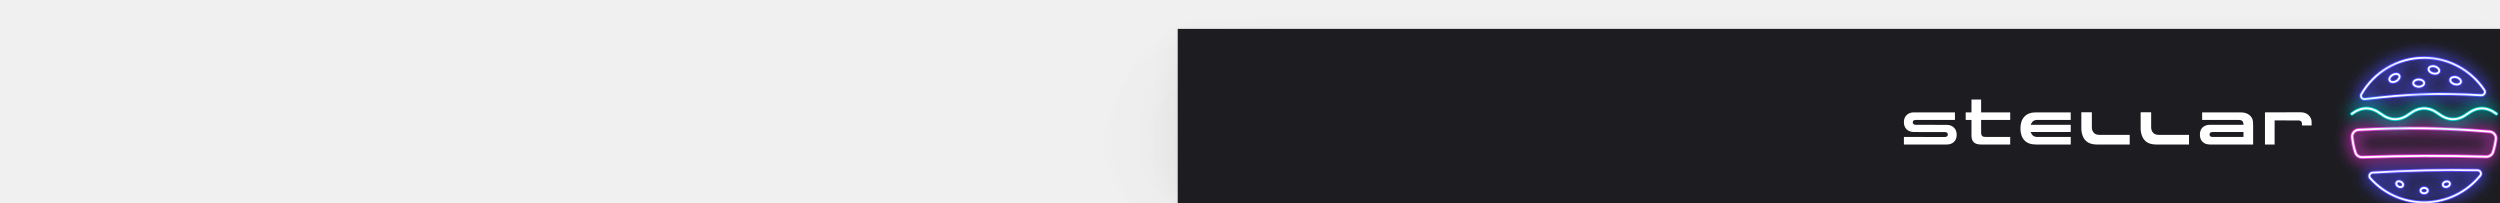
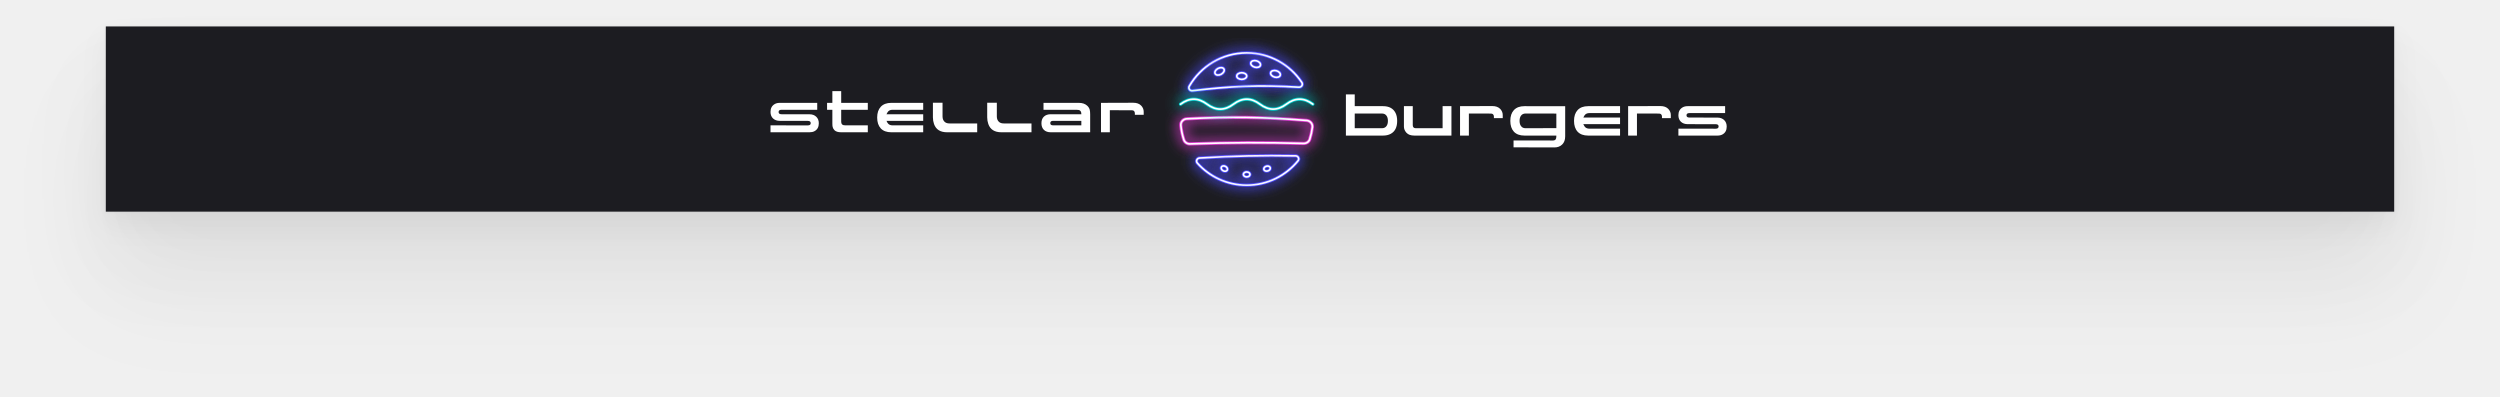
- <svg xmlns="http://www.w3.org/2000/svg" width="692" height="56" viewBox="0 0 692 56" fill="none">
+ <svg xmlns="http://www.w3.org/2000/svg" width="756" height="120" viewBox="0 0 756 120" fill="none">
  <g filter="url(#filter0_dddd_307_99)">
-     <rect width="692" height="56" transform="translate(326 8)" fill="#1C1C21" />
+     <rect width="692" height="56" transform="translate(32 8)" fill="#1C1C21" />
    <g filter="url(#filter1_f_307_99)">
-       <path d="M686.513 48.633C687.013 48.02 686.562 47.14 685.77 47.127C675.664 46.96 667.212 47.147 656.758 47.783C655.967 47.831 655.555 48.731 656.083 49.322C659.746 53.42 665.074 56 671.004 56C677.26 56 682.845 53.129 686.513 48.633Z" stroke="#4C4CFF" stroke-linecap="round" stroke-linejoin="round" />
-       <path d="M653.643 26.058C653.252 26.738 653.827 27.529 654.606 27.436C666.173 26.048 674.698 25.634 686.788 26.37C687.575 26.418 688.104 25.587 687.668 24.931C684.083 19.548 677.958 16 671.004 16C663.576 16 657.093 20.048 653.643 26.058Z" stroke="#4C4CFF" stroke-linecap="round" stroke-linejoin="round" />
+       <path d="M392.513 48.633C393.013 48.02 392.562 47.14 391.77 47.127C381.664 46.96 373.212 47.147 362.758 47.783C361.967 47.831 361.555 48.731 362.083 49.322C365.746 53.42 371.074 56 377.004 56C383.26 56 388.845 53.129 392.513 48.633Z" stroke="#4C4CFF" stroke-linecap="round" stroke-linejoin="round" />
+       <path d="M359.643 26.058C359.252 26.738 359.827 27.529 360.606 27.436C372.173 26.048 380.698 25.634 392.788 26.37C393.575 26.418 394.104 25.587 393.668 24.931C390.083 19.548 383.958 16 377.004 16C369.576 16 363.093 20.048 359.643 26.058Z" stroke="#4C4CFF" stroke-linecap="round" stroke-linejoin="round" />
    </g>
    <g filter="url(#filter2_f_307_99)">
-       <path d="M686.513 48.633C687.013 48.02 686.562 47.14 685.77 47.127C675.664 46.96 667.212 47.147 656.758 47.783C655.967 47.831 655.555 48.731 656.083 49.322C659.746 53.42 665.074 56 671.004 56C677.26 56 682.845 53.129 686.513 48.633Z" stroke="#4C4CFF" stroke-linecap="round" stroke-linejoin="round" />
-       <path d="M653.643 26.058C653.252 26.738 653.827 27.529 654.606 27.436C666.173 26.048 674.698 25.634 686.788 26.37C687.575 26.418 688.104 25.587 687.668 24.931C684.083 19.548 677.958 16 671.004 16C663.576 16 657.093 20.048 653.643 26.058Z" stroke="#4C4CFF" stroke-linecap="round" stroke-linejoin="round" />
+       <path d="M392.513 48.633C393.013 48.02 392.562 47.14 391.77 47.127C381.664 46.96 373.212 47.147 362.758 47.783C361.967 47.831 361.555 48.731 362.083 49.322C365.746 53.42 371.074 56 377.004 56C383.26 56 388.845 53.129 392.513 48.633Z" stroke="#4C4CFF" stroke-linecap="round" stroke-linejoin="round" />
+       <path d="M359.643 26.058C359.252 26.738 359.827 27.529 360.606 27.436C372.173 26.048 380.698 25.634 392.788 26.37C393.575 26.418 394.104 25.587 393.668 24.931C390.083 19.548 383.958 16 377.004 16C369.576 16 363.093 20.048 359.643 26.058Z" stroke="#4C4CFF" stroke-linecap="round" stroke-linejoin="round" />
    </g>
-     <path d="M686.513 48.633C687.013 48.02 686.562 47.14 685.77 47.127C675.664 46.96 667.212 47.147 656.758 47.783C655.967 47.831 655.555 48.731 656.083 49.322C659.746 53.42 665.074 56 671.004 56C677.26 56 682.845 53.129 686.513 48.633Z" stroke="#4C4CFF" stroke-linecap="round" stroke-linejoin="round" />
-     <path d="M653.643 26.058C653.252 26.738 653.827 27.529 654.606 27.436C666.173 26.048 674.698 25.634 686.788 26.37C687.575 26.418 688.104 25.587 687.668 24.931C684.083 19.548 677.958 16 671.004 16C663.576 16 657.093 20.048 653.643 26.058Z" stroke="#4C4CFF" stroke-linecap="round" stroke-linejoin="round" />
-     <path d="M686.513 48.633C687.013 48.02 686.562 47.14 685.77 47.127C675.664 46.96 667.212 47.147 656.758 47.783C655.967 47.831 655.555 48.731 656.083 49.322C659.746 53.42 665.074 56 671.004 56C677.26 56 682.845 53.129 686.513 48.633Z" stroke="white" stroke-width="0.5" stroke-linecap="round" stroke-linejoin="round" />
-     <path d="M653.643 26.058C653.252 26.738 653.827 27.529 654.606 27.436C666.173 26.048 674.698 25.634 686.788 26.37C687.575 26.418 688.104 25.587 687.668 24.931C684.083 19.548 677.958 16 671.004 16C663.576 16 657.093 20.048 653.643 26.058Z" stroke="white" stroke-width="0.5" stroke-linecap="round" stroke-linejoin="round" />
+     <path d="M392.513 48.633C393.013 48.02 392.562 47.14 391.77 47.127C381.664 46.96 373.212 47.147 362.758 47.783C361.967 47.831 361.555 48.731 362.083 49.322C365.746 53.42 371.074 56 377.004 56C383.26 56 388.845 53.129 392.513 48.633Z" stroke="#4C4CFF" stroke-linecap="round" stroke-linejoin="round" />
+     <path d="M359.643 26.058C359.252 26.738 359.827 27.529 360.606 27.436C372.173 26.048 380.698 25.634 392.788 26.37C393.575 26.418 394.104 25.587 393.668 24.931C390.083 19.548 383.958 16 377.004 16C369.576 16 363.093 20.048 359.643 26.058Z" stroke="#4C4CFF" stroke-linecap="round" stroke-linejoin="round" />
+     <path d="M392.513 48.633C393.013 48.02 392.562 47.14 391.77 47.127C381.664 46.96 373.212 47.147 362.758 47.783C361.967 47.831 361.555 48.731 362.083 49.322C365.746 53.42 371.074 56 377.004 56C383.26 56 388.845 53.129 392.513 48.633Z" stroke="white" stroke-width="0.5" stroke-linecap="round" stroke-linejoin="round" />
+     <path d="M359.643 26.058C359.252 26.738 359.827 27.529 360.606 27.436C372.173 26.048 380.698 25.634 392.788 26.37C393.575 26.418 394.104 25.587 393.668 24.931C390.083 19.548 383.958 16 377.004 16C369.576 16 363.093 20.048 359.643 26.058Z" stroke="white" stroke-width="0.5" stroke-linecap="round" stroke-linejoin="round" />
    <g filter="url(#filter3_f_307_99)">
-       <path d="M690.859 38.466C690.988 37.413 690.172 36.511 689.115 36.426C676.235 35.388 666.184 35.225 652.89 35.925C651.831 35.98 650.99 36.86 651.089 37.916C651.23 39.414 651.537 40.865 651.991 42.25C652.253 43.047 653.032 43.541 653.871 43.512C666.383 43.078 676.06 43.047 688.196 43.375C689.035 43.397 689.811 42.898 690.066 42.097C690.439 40.93 690.707 39.715 690.859 38.466Z" stroke="#E33CD5" stroke-linecap="round" stroke-linejoin="round" />
+       <path d="M396.859 38.466C396.988 37.413 396.172 36.511 395.115 36.426C382.235 35.388 372.184 35.225 358.89 35.925C357.831 35.98 356.99 36.86 357.089 37.916C357.23 39.414 357.537 40.865 357.991 42.25C358.253 43.047 359.032 43.541 359.871 43.512C372.383 43.078 382.06 43.047 394.196 43.375C395.035 43.397 395.811 42.898 396.066 42.097C396.439 40.93 396.707 39.715 396.859 38.466Z" stroke="#E33CD5" stroke-linecap="round" stroke-linejoin="round" />
    </g>
    <g filter="url(#filter4_f_307_99)">
-       <path d="M690.859 38.466C690.988 37.413 690.172 36.511 689.115 36.426C676.235 35.388 666.184 35.225 652.89 35.925C651.831 35.98 650.99 36.86 651.089 37.916C651.23 39.414 651.537 40.865 651.991 42.25C652.253 43.047 653.032 43.541 653.871 43.512C666.383 43.078 676.06 43.047 688.196 43.375C689.035 43.397 689.811 42.898 690.066 42.097C690.439 40.93 690.707 39.715 690.859 38.466Z" stroke="#E33CD5" stroke-linecap="round" stroke-linejoin="round" />
+       <path d="M396.859 38.466C396.988 37.413 396.172 36.511 395.115 36.426C382.235 35.388 372.184 35.225 358.89 35.925C357.831 35.98 356.99 36.86 357.089 37.916C357.23 39.414 357.537 40.865 357.991 42.25C358.253 43.047 359.032 43.541 359.871 43.512C372.383 43.078 382.06 43.047 394.196 43.375C395.035 43.397 395.811 42.898 396.066 42.097C396.439 40.93 396.707 39.715 396.859 38.466Z" stroke="#E33CD5" stroke-linecap="round" stroke-linejoin="round" />
    </g>
-     <path d="M690.859 38.466C690.988 37.413 690.172 36.511 689.115 36.426C676.235 35.388 666.184 35.225 652.89 35.925C651.831 35.98 650.99 36.86 651.089 37.916C651.23 39.414 651.537 40.865 651.991 42.25C652.253 43.047 653.032 43.541 653.871 43.512C666.383 43.078 676.06 43.047 688.196 43.375C689.035 43.397 689.811 42.898 690.066 42.097C690.439 40.93 690.707 39.715 690.859 38.466Z" stroke="#E33CD5" stroke-linecap="round" stroke-linejoin="round" />
-     <path d="M690.859 38.466C690.988 37.413 690.172 36.511 689.115 36.426C676.235 35.388 666.184 35.225 652.89 35.925C651.831 35.98 650.99 36.86 651.089 37.916C651.23 39.414 651.537 40.865 651.991 42.25C652.253 43.047 653.032 43.541 653.871 43.512C666.383 43.078 676.06 43.047 688.196 43.375C689.035 43.397 689.811 42.898 690.066 42.097C690.439 40.93 690.707 39.715 690.859 38.466Z" stroke="white" stroke-width="0.5" stroke-linecap="round" stroke-linejoin="round" />
+     <path d="M396.859 38.466C396.988 37.413 396.172 36.511 395.115 36.426C382.235 35.388 372.184 35.225 358.89 35.925C357.831 35.98 356.99 36.86 357.089 37.916C357.23 39.414 357.537 40.865 357.991 42.25C358.253 43.047 359.032 43.541 359.871 43.512C372.383 43.078 382.06 43.047 394.196 43.375C395.035 43.397 395.811 42.898 396.066 42.097C396.439 40.93 396.707 39.715 396.859 38.466Z" stroke="#E33CD5" stroke-linecap="round" stroke-linejoin="round" />
+     <path d="M396.859 38.466C396.988 37.413 396.172 36.511 395.115 36.426C382.235 35.388 372.184 35.225 358.89 35.925C357.831 35.98 356.99 36.86 357.089 37.916C357.23 39.414 357.537 40.865 357.991 42.25C358.253 43.047 359.032 43.541 359.871 43.512C372.383 43.078 382.06 43.047 394.196 43.375C395.035 43.397 395.811 42.898 396.066 42.097C396.439 40.93 396.707 39.715 396.859 38.466Z" stroke="white" stroke-width="0.5" stroke-linecap="round" stroke-linejoin="round" />
    <g filter="url(#filter5_f_307_99)">
-       <path d="M651 31.5C653.667 29.5 656.333 29.5 659 31.5C661.667 33.5 664.333 33.5 667 31.5C669.667 29.5 672.333 29.5 675 31.5C677.667 33.5 680.333 33.5 683 31.5C685.667 29.5 688.333 29.5 691 31.5" stroke="#00CCCC" stroke-linecap="round" stroke-linejoin="round" />
+       <path d="M357 31.5C359.667 29.5 362.333 29.5 365 31.5C367.667 33.5 370.333 33.5 373 31.5C375.667 29.5 378.333 29.5 381 31.5C383.667 33.5 386.333 33.5 389 31.5C391.667 29.5 394.333 29.5 397 31.5" stroke="#00CCCC" stroke-linecap="round" stroke-linejoin="round" />
    </g>
    <g filter="url(#filter6_f_307_99)">
-       <path d="M651 31.5C653.667 29.5 656.333 29.5 659 31.5C661.667 33.5 664.333 33.5 667 31.5C669.667 29.5 672.333 29.5 675 31.5C677.667 33.5 680.333 33.5 683 31.5C685.667 29.5 688.333 29.5 691 31.5" stroke="#00CCCC" stroke-linecap="round" stroke-linejoin="round" />
+       <path d="M357 31.5C359.667 29.5 362.333 29.5 365 31.5C367.667 33.5 370.333 33.5 373 31.5C375.667 29.5 378.333 29.5 381 31.5C383.667 33.5 386.333 33.5 389 31.5C391.667 29.5 394.333 29.5 397 31.5" stroke="#00CCCC" stroke-linecap="round" stroke-linejoin="round" />
    </g>
-     <path d="M651 31.5C653.667 29.5 656.333 29.5 659 31.5C661.667 33.5 664.333 33.5 667 31.5C669.667 29.5 672.333 29.5 675 31.5C677.667 33.5 680.333 33.5 683 31.5C685.667 29.5 688.333 29.5 691 31.5" stroke="#00CCCC" stroke-linecap="round" stroke-linejoin="round" />
-     <path d="M651 31.5C653.667 29.5 656.333 29.5 659 31.5C661.667 33.5 664.333 33.5 667 31.5C669.667 29.5 672.333 29.5 675 31.5C677.667 33.5 680.333 33.5 683 31.5C685.667 29.5 688.333 29.5 691 31.5" stroke="white" stroke-width="0.5" stroke-linecap="round" stroke-linejoin="round" />
+     <path d="M357 31.5C359.667 29.5 362.333 29.5 365 31.5C367.667 33.5 370.333 33.5 373 31.5C375.667 29.5 378.333 29.5 381 31.5C383.667 33.5 386.333 33.5 389 31.5C391.667 29.5 394.333 29.5 397 31.5" stroke="#00CCCC" stroke-linecap="round" stroke-linejoin="round" />
+     <path d="M357 31.5C359.667 29.5 362.333 29.5 365 31.5C367.667 33.5 370.333 33.5 373 31.5C375.667 29.5 378.333 29.5 381 31.5C383.667 33.5 386.333 33.5 389 31.5C391.667 29.5 394.333 29.5 397 31.5" stroke="white" stroke-width="0.5" stroke-linecap="round" stroke-linejoin="round" />
    <g filter="url(#filter7_f_307_99)">
-       <ellipse cx="1" cy="0.75" rx="1" ry="0.75" transform="matrix(0.885492 0.464655 0.464655 -0.885492 663 51.1807)" stroke="#4C4CFF" />
-       <ellipse cx="679.708" cy="22.354" rx="1.5" ry="1" transform="rotate(15 679.708 22.3542)" stroke="#4C4CFF" />
-       <ellipse cx="1" cy="0.75" rx="1" ry="0.75" transform="matrix(0.965926 -0.258819 -0.258819 -0.965926 676.388 51.9666)" stroke="#4C4CFF" />
-       <ellipse cx="669.5" cy="23" rx="1.5" ry="1" transform="rotate(180 669.5 23)" stroke="#4C4CFF" />
-       <ellipse cx="673.708" cy="19.354" rx="1.5" ry="1" transform="rotate(15 673.708 19.3542)" stroke="#4C4CFF" />
-       <ellipse cx="1" cy="0.75" rx="1" ry="0.75" transform="matrix(1 0 0 -1 670 53.5)" stroke="#4C4CFF" />
-       <ellipse cx="662.793" cy="21.583" rx="1.5" ry="1" transform="rotate(-27.6879 662.793 21.5826)" stroke="#4C4CFF" />
+       <ellipse cx="1" cy="0.75" rx="1" ry="0.75" transform="matrix(0.885492 0.464655 0.464655 -0.885492 369 51.1807)" stroke="#4C4CFF" />
+       <ellipse cx="385.708" cy="22.354" rx="1.5" ry="1" transform="rotate(15 385.708 22.3542)" stroke="#4C4CFF" />
+       <ellipse cx="1" cy="0.75" rx="1" ry="0.75" transform="matrix(0.965926 -0.258819 -0.258819 -0.965926 382.388 51.9666)" stroke="#4C4CFF" />
+       <ellipse cx="375.5" cy="23" rx="1.5" ry="1" transform="rotate(180 375.5 23)" stroke="#4C4CFF" />
+       <ellipse cx="379.708" cy="19.354" rx="1.5" ry="1" transform="rotate(15 379.708 19.3542)" stroke="#4C4CFF" />
+       <ellipse cx="1" cy="0.75" rx="1" ry="0.75" transform="matrix(1 0 0 -1 376 53.5)" stroke="#4C4CFF" />
+       <ellipse cx="368.793" cy="21.583" rx="1.5" ry="1" transform="rotate(-27.6879 368.793 21.5826)" stroke="#4C4CFF" />
    </g>
    <g filter="url(#filter8_f_307_99)">
-       <ellipse cx="1" cy="0.75" rx="1" ry="0.75" transform="matrix(0.885492 0.464655 0.464655 -0.885492 663 51.1807)" stroke="#4C4CFF" />
-       <ellipse cx="679.708" cy="22.354" rx="1.5" ry="1" transform="rotate(15 679.708 22.3542)" stroke="#4C4CFF" />
-       <ellipse cx="1" cy="0.75" rx="1" ry="0.75" transform="matrix(0.965926 -0.258819 -0.258819 -0.965926 676.388 51.9666)" stroke="#4C4CFF" />
-       <ellipse cx="669.5" cy="23" rx="1.5" ry="1" transform="rotate(180 669.5 23)" stroke="#4C4CFF" />
-       <ellipse cx="673.708" cy="19.354" rx="1.5" ry="1" transform="rotate(15 673.708 19.3542)" stroke="#4C4CFF" />
-       <ellipse cx="1" cy="0.75" rx="1" ry="0.75" transform="matrix(1 0 0 -1 670 53.5)" stroke="#4C4CFF" />
-       <ellipse cx="662.793" cy="21.583" rx="1.5" ry="1" transform="rotate(-27.6879 662.793 21.5826)" stroke="#4C4CFF" />
+       <ellipse cx="1" cy="0.75" rx="1" ry="0.75" transform="matrix(0.885492 0.464655 0.464655 -0.885492 369 51.1807)" stroke="#4C4CFF" />
+       <ellipse cx="385.708" cy="22.354" rx="1.5" ry="1" transform="rotate(15 385.708 22.3542)" stroke="#4C4CFF" />
+       <ellipse cx="1" cy="0.75" rx="1" ry="0.75" transform="matrix(0.965926 -0.258819 -0.258819 -0.965926 382.388 51.9666)" stroke="#4C4CFF" />
+       <ellipse cx="375.5" cy="23" rx="1.5" ry="1" transform="rotate(180 375.5 23)" stroke="#4C4CFF" />
+       <ellipse cx="379.708" cy="19.354" rx="1.5" ry="1" transform="rotate(15 379.708 19.3542)" stroke="#4C4CFF" />
+       <ellipse cx="1" cy="0.75" rx="1" ry="0.75" transform="matrix(1 0 0 -1 376 53.5)" stroke="#4C4CFF" />
+       <ellipse cx="368.793" cy="21.583" rx="1.5" ry="1" transform="rotate(-27.6879 368.793 21.5826)" stroke="#4C4CFF" />
    </g>
-     <ellipse cx="1" cy="0.75" rx="1" ry="0.75" transform="matrix(0.885492 0.464655 0.464655 -0.885492 663 51.1807)" stroke="#4C4CFF" />
-     <ellipse cx="679.708" cy="22.354" rx="1.5" ry="1" transform="rotate(15 679.708 22.3542)" stroke="#4C4CFF" />
-     <ellipse cx="1" cy="0.75" rx="1" ry="0.75" transform="matrix(0.965926 -0.258819 -0.258819 -0.965926 676.388 51.9666)" stroke="#4C4CFF" />
-     <ellipse cx="669.5" cy="23" rx="1.5" ry="1" transform="rotate(180 669.5 23)" stroke="#4C4CFF" />
-     <ellipse cx="673.708" cy="19.354" rx="1.5" ry="1" transform="rotate(15 673.708 19.3542)" stroke="#4C4CFF" />
-     <ellipse cx="1" cy="0.75" rx="1" ry="0.75" transform="matrix(1 0 0 -1 670 53.5)" stroke="#4C4CFF" />
-     <ellipse cx="662.793" cy="21.583" rx="1.5" ry="1" transform="rotate(-27.6879 662.793 21.5826)" stroke="#4C4CFF" />
-     <ellipse cx="1" cy="0.75" rx="1" ry="0.75" transform="matrix(0.885492 0.464655 0.464655 -0.885492 663 51.1807)" stroke="white" stroke-width="0.5" />
-     <ellipse cx="679.708" cy="22.354" rx="1.5" ry="1" transform="rotate(15 679.708 22.3542)" stroke="white" stroke-width="0.5" />
-     <ellipse cx="1" cy="0.75" rx="1" ry="0.75" transform="matrix(0.965926 -0.258819 -0.258819 -0.965926 676.388 51.9666)" stroke="white" stroke-width="0.5" />
-     <ellipse cx="669.5" cy="23" rx="1.5" ry="1" transform="rotate(180 669.5 23)" stroke="white" stroke-width="0.5" />
-     <ellipse cx="673.708" cy="19.354" rx="1.5" ry="1" transform="rotate(15 673.708 19.3542)" stroke="white" stroke-width="0.5" />
-     <ellipse cx="1" cy="0.75" rx="1" ry="0.75" transform="matrix(1 0 0 -1 670 53.5)" stroke="white" stroke-width="0.5" />
-     <ellipse cx="662.793" cy="21.583" rx="1.5" ry="1" transform="rotate(-27.6879 662.793 21.5826)" stroke="white" stroke-width="0.5" />
-     <path d="M529.8 36.544C528.968 36.544 528.291 36.304 527.768 35.824C527.256 35.333 527 34.672 527 33.84C527 32.741 527.432 31.947 528.296 31.456C528.712 31.221 529.213 31.104 529.8 31.104H541.128V33.2H530.328C529.741 33.2 529.448 33.424 529.448 33.872C529.448 34.32 529.741 34.544 530.328 34.544L538.808 34.56C539.64 34.56 540.312 34.805 540.824 35.296C541.347 35.787 541.608 36.448 541.608 37.28C541.608 38.4 541.176 39.195 540.312 39.664C539.907 39.888 539.405 40 538.808 40H527V37.904L538.28 37.92C538.867 37.92 539.16 37.691 539.16 37.232C539.16 36.784 538.867 36.56 538.28 36.56L529.8 36.544Z" fill="white" />
-     <path d="M556.425 40H548.361C547.422 40 546.745 39.787 546.329 39.36C546.062 39.083 545.886 38.768 545.801 38.416C545.737 38.181 545.705 37.819 545.705 37.328V33.2H544.105V31.104H545.705V27.552H548.377V31.104H556.425V33.2H548.377V36.672C548.377 37.163 548.489 37.499 548.713 37.68C548.894 37.829 549.198 37.904 549.625 37.904H556.425V40Z" fill="white" />
-     <path d="M563.881 37.904H573.177V40H563.529C562.142 40 561.081 39.611 560.345 38.832C559.62 38.043 559.257 36.949 559.257 35.552C559.257 34.155 559.62 33.067 560.345 32.288C561.081 31.499 562.142 31.104 563.529 31.104H573.177V33.2H563.881C563.39 33.2 562.985 33.339 562.665 33.616C562.516 33.744 562.324 34.043 562.089 34.512L562.073 34.544H573.177V36.544H562.073L562.089 36.592C562.302 37.051 562.494 37.349 562.665 37.488C562.985 37.765 563.39 37.904 563.881 37.904Z" fill="white" />
-     <path d="M580.4 40C578.352 40 577.035 39.168 576.448 37.504C576.224 36.864 576.112 36.192 576.112 35.488V31.072H579.024V35.216C579.024 35.909 579.238 36.453 579.664 36.848C580.006 37.168 580.496 37.328 581.136 37.328H589.504V40H580.4Z" fill="white" />
-     <path d="M596.818 40C594.77 40 593.452 39.168 592.866 37.504C592.642 36.864 592.53 36.192 592.53 35.488V31.072H595.442V35.216C595.442 35.909 595.655 36.453 596.082 36.848C596.423 37.168 596.914 37.328 597.554 37.328H605.922V40H596.818Z" fill="white" />
-     <path d="M609.555 33.2V31.104H620.227C621.283 31.104 622.121 31.381 622.739 31.936C623.123 32.277 623.385 32.677 623.523 33.136C623.619 33.477 623.667 33.957 623.667 34.576V40H611.747C610.873 40 610.185 39.76 609.683 39.28C609.182 38.8 608.931 38.128 608.931 37.264C608.931 36.4 609.182 35.733 609.683 35.264C610.195 34.784 610.883 34.544 611.747 34.544H620.995V34.464C620.995 33.803 620.75 33.403 620.259 33.264C620.11 33.221 619.881 33.2 619.571 33.2H609.555ZM620.995 37.904V36.544H612.451C611.886 36.544 611.603 36.773 611.603 37.232C611.603 37.68 611.886 37.904 612.451 37.904H620.995Z" fill="white" />
-     <path d="M637.182 34.24C637.182 33.941 637.087 33.707 636.895 33.536C636.756 33.408 636.543 33.344 636.255 33.344L629.614 33.328V40H626.942V31.104L636.702 31.072C637.748 31.072 638.548 31.365 639.103 31.952C639.604 32.485 639.854 33.099 639.854 33.792V34.72H637.182V34.24Z" fill="white" />
-     <path d="M712.232 41H701V28.552H703.672V32.104H712.232C714.045 32.104 715.299 32.776 715.992 34.12C716.333 34.781 716.504 35.592 716.504 36.552C716.504 38.483 715.843 39.795 714.52 40.488C713.869 40.829 713.107 41 712.232 41ZM711.88 34.328H703.672V38.776H711.88C712.499 38.776 712.968 38.552 713.288 38.104C713.565 37.72 713.704 37.203 713.704 36.552C713.704 35.901 713.565 35.384 713.288 35C712.968 34.552 712.499 34.328 711.88 34.328Z" fill="white" />
-     <path d="M721.219 37.832C721.219 38.461 721.528 38.776 722.147 38.776H730.243V32.104H732.915V41H721.715C720.627 41 719.827 40.717 719.315 40.152C718.803 39.587 718.547 38.963 718.547 38.28V32.104H721.219V37.832Z" fill="white" />
-     <path d="M745.756 35.24C745.756 34.941 745.66 34.707 745.468 34.536C745.329 34.408 745.116 34.344 744.828 34.344L738.188 34.328V41H735.516V32.104L745.276 32.072C746.321 32.072 747.121 32.365 747.676 32.952C748.177 33.485 748.428 34.099 748.428 34.792V35.72H745.756V35.24Z" fill="white" />
-     <path d="M767.311 32.12V41.256C767.311 42.301 767.007 43.117 766.399 43.704C765.791 44.291 765.012 44.584 764.063 44.584L751.695 44.552V42.472L763.583 42.488C763.999 42.488 764.287 42.365 764.447 42.12C764.575 41.928 764.639 41.613 764.639 41.176V41H754.991C753.604 41 752.543 40.611 751.807 39.832C751.081 39.043 750.719 37.949 750.719 36.552C750.719 35.155 751.081 34.067 751.807 33.288C752.543 32.499 753.604 32.104 754.991 32.104L767.311 32.12ZM755.343 34.328C754.724 34.328 754.255 34.552 753.935 35C753.657 35.384 753.519 35.901 753.519 36.552C753.519 37.203 753.657 37.72 753.935 38.104C754.244 38.552 754.713 38.776 755.343 38.776L764.639 38.744V34.344L755.343 34.328Z" fill="white" />
-     <path d="M774.608 38.904H783.904V41H774.256C772.87 41 771.808 40.611 771.072 39.832C770.347 39.043 769.984 37.949 769.984 36.552C769.984 35.155 770.347 34.067 771.072 33.288C771.808 32.499 772.87 32.104 774.256 32.104H783.904V34.2H774.608C774.118 34.2 773.712 34.339 773.392 34.616C773.243 34.744 773.051 35.043 772.816 35.512L772.8 35.544H783.904V37.544H772.8L772.816 37.592C773.03 38.051 773.222 38.349 773.392 38.488C773.712 38.765 774.118 38.904 774.608 38.904Z" fill="white" />
-     <path d="M796.584 35.24C796.584 34.941 796.488 34.707 796.296 34.536C796.157 34.408 795.944 34.344 795.656 34.344L789.016 34.328V41H786.344V32.104L796.104 32.072C797.149 32.072 797.949 32.365 798.504 32.952C799.005 33.485 799.256 34.099 799.256 34.792V35.72H796.584V35.24Z" fill="white" />
-     <path d="M804.347 37.544C803.515 37.544 802.838 37.304 802.315 36.824C801.803 36.333 801.547 35.672 801.547 34.84C801.547 33.741 801.979 32.947 802.843 32.456C803.259 32.221 803.76 32.104 804.347 32.104H815.675V34.2H804.875C804.288 34.2 803.995 34.424 803.995 34.872C803.995 35.32 804.288 35.544 804.875 35.544L813.355 35.56C814.187 35.56 814.859 35.805 815.371 36.296C815.894 36.787 816.155 37.448 816.155 38.28C816.155 39.4 815.723 40.195 814.859 40.664C814.454 40.888 813.952 41 813.355 41H801.547V38.904L812.827 38.92C813.414 38.92 813.707 38.691 813.707 38.232C813.707 37.784 813.414 37.56 812.827 37.56L804.347 37.544Z" fill="white" />
+     <ellipse cx="1" cy="0.75" rx="1" ry="0.75" transform="matrix(0.885492 0.464655 0.464655 -0.885492 369 51.1807)" stroke="#4C4CFF" />
+     <ellipse cx="385.708" cy="22.354" rx="1.5" ry="1" transform="rotate(15 385.708 22.3542)" stroke="#4C4CFF" />
+     <ellipse cx="1" cy="0.75" rx="1" ry="0.75" transform="matrix(0.965926 -0.258819 -0.258819 -0.965926 382.388 51.9666)" stroke="#4C4CFF" />
+     <ellipse cx="375.5" cy="23" rx="1.5" ry="1" transform="rotate(180 375.5 23)" stroke="#4C4CFF" />
+     <ellipse cx="379.708" cy="19.354" rx="1.5" ry="1" transform="rotate(15 379.708 19.3542)" stroke="#4C4CFF" />
+     <ellipse cx="1" cy="0.75" rx="1" ry="0.75" transform="matrix(1 0 0 -1 376 53.5)" stroke="#4C4CFF" />
+     <ellipse cx="368.793" cy="21.583" rx="1.5" ry="1" transform="rotate(-27.6879 368.793 21.5826)" stroke="#4C4CFF" />
+     <ellipse cx="1" cy="0.75" rx="1" ry="0.75" transform="matrix(0.885492 0.464655 0.464655 -0.885492 369 51.1807)" stroke="white" stroke-width="0.5" />
+     <ellipse cx="385.708" cy="22.354" rx="1.5" ry="1" transform="rotate(15 385.708 22.3542)" stroke="white" stroke-width="0.5" />
+     <ellipse cx="1" cy="0.75" rx="1" ry="0.75" transform="matrix(0.965926 -0.258819 -0.258819 -0.965926 382.388 51.9666)" stroke="white" stroke-width="0.5" />
+     <ellipse cx="375.5" cy="23" rx="1.5" ry="1" transform="rotate(180 375.5 23)" stroke="white" stroke-width="0.5" />
+     <ellipse cx="379.708" cy="19.354" rx="1.5" ry="1" transform="rotate(15 379.708 19.3542)" stroke="white" stroke-width="0.5" />
+     <ellipse cx="1" cy="0.75" rx="1" ry="0.75" transform="matrix(1 0 0 -1 376 53.5)" stroke="white" stroke-width="0.5" />
+     <ellipse cx="368.793" cy="21.583" rx="1.5" ry="1" transform="rotate(-27.6879 368.793 21.5826)" stroke="white" stroke-width="0.5" />
+     <path d="M235.8 36.544C234.968 36.544 234.291 36.304 233.768 35.824C233.256 35.333 233 34.672 233 33.84C233 32.741 233.432 31.947 234.296 31.456C234.712 31.221 235.213 31.104 235.8 31.104H247.128V33.2H236.328C235.741 33.2 235.448 33.424 235.448 33.872C235.448 34.32 235.741 34.544 236.328 34.544L244.808 34.56C245.64 34.56 246.312 34.805 246.824 35.296C247.347 35.787 247.608 36.448 247.608 37.28C247.608 38.4 247.176 39.195 246.312 39.664C245.907 39.888 245.405 40 244.808 40H233V37.904L244.28 37.92C244.867 37.92 245.16 37.691 245.16 37.232C245.16 36.784 244.867 36.56 244.28 36.56L235.8 36.544Z" fill="white" />
+     <path d="M262.425 40H254.361C253.422 40 252.745 39.787 252.329 39.36C252.062 39.083 251.886 38.768 251.801 38.416C251.737 38.181 251.705 37.819 251.705 37.328V33.2H250.105V31.104H251.705V27.552H254.377V31.104H262.425V33.2H254.377V36.672C254.377 37.163 254.489 37.499 254.713 37.68C254.894 37.829 255.198 37.904 255.625 37.904H262.425V40Z" fill="white" />
+     <path d="M269.881 37.904H279.177V40H269.529C268.142 40 267.081 39.611 266.345 38.832C265.62 38.043 265.257 36.949 265.257 35.552C265.257 34.155 265.62 33.067 266.345 32.288C267.081 31.499 268.142 31.104 269.529 31.104H279.177V33.2H269.881C269.39 33.2 268.985 33.339 268.665 33.616C268.516 33.744 268.324 34.043 268.089 34.512L268.073 34.544H279.177V36.544H268.073L268.089 36.592C268.302 37.051 268.494 37.349 268.665 37.488C268.985 37.765 269.39 37.904 269.881 37.904Z" fill="white" />
+     <path d="M286.4 40C284.352 40 283.035 39.168 282.448 37.504C282.224 36.864 282.112 36.192 282.112 35.488V31.072H285.024V35.216C285.024 35.909 285.238 36.453 285.664 36.848C286.006 37.168 286.496 37.328 287.136 37.328H295.504V40H286.4Z" fill="white" />
+     <path d="M302.818 40C300.77 40 299.452 39.168 298.866 37.504C298.642 36.864 298.53 36.192 298.53 35.488V31.072H301.442V35.216C301.442 35.909 301.655 36.453 302.082 36.848C302.423 37.168 302.914 37.328 303.554 37.328H311.922V40H302.818Z" fill="white" />
+     <path d="M315.555 33.2V31.104H326.227C327.283 31.104 328.121 31.381 328.739 31.936C329.123 32.277 329.385 32.677 329.523 33.136C329.619 33.477 329.667 33.957 329.667 34.576V40H317.747C316.873 40 316.185 39.76 315.683 39.28C315.182 38.8 314.931 38.128 314.931 37.264C314.931 36.4 315.182 35.733 315.683 35.264C316.195 34.784 316.883 34.544 317.747 34.544H326.995V34.464C326.995 33.803 326.75 33.403 326.259 33.264C326.11 33.221 325.881 33.2 325.571 33.2H315.555ZM326.995 37.904V36.544H318.451C317.886 36.544 317.603 36.773 317.603 37.232C317.603 37.68 317.886 37.904 318.451 37.904H326.995Z" fill="white" />
+     <path d="M343.182 34.24C343.182 33.941 343.087 33.707 342.895 33.536C342.756 33.408 342.543 33.344 342.255 33.344L335.614 33.328V40H332.942V31.104L342.702 31.072C343.748 31.072 344.548 31.365 345.103 31.952C345.604 32.485 345.854 33.099 345.854 33.792V34.72H343.182V34.24Z" fill="white" />
+     <path d="M418.232 41H407V28.552H409.672V32.104H418.232C420.045 32.104 421.299 32.776 421.992 34.12C422.333 34.781 422.504 35.592 422.504 36.552C422.504 38.483 421.843 39.795 420.52 40.488C419.869 40.829 419.107 41 418.232 41ZM417.88 34.328H409.672V38.776H417.88C418.499 38.776 418.968 38.552 419.288 38.104C419.565 37.72 419.704 37.203 419.704 36.552C419.704 35.901 419.565 35.384 419.288 35C418.968 34.552 418.499 34.328 417.88 34.328Z" fill="white" />
+     <path d="M427.219 37.832C427.219 38.461 427.528 38.776 428.147 38.776H436.243V32.104H438.915V41H427.715C426.627 41 425.827 40.717 425.315 40.152C424.803 39.587 424.547 38.963 424.547 38.28V32.104H427.219V37.832Z" fill="white" />
+     <path d="M451.756 35.24C451.756 34.941 451.66 34.707 451.468 34.536C451.329 34.408 451.116 34.344 450.828 34.344L444.188 34.328V41H441.516V32.104L451.276 32.072C452.321 32.072 453.121 32.365 453.676 32.952C454.177 33.485 454.428 34.099 454.428 34.792V35.72H451.756V35.24Z" fill="white" />
+     <path d="M473.311 32.12V41.256C473.311 42.301 473.007 43.117 472.399 43.704C471.791 44.291 471.012 44.584 470.063 44.584L457.695 44.552V42.472L469.583 42.488C469.999 42.488 470.287 42.365 470.447 42.12C470.575 41.928 470.639 41.613 470.639 41.176V41H460.991C459.604 41 458.543 40.611 457.807 39.832C457.081 39.043 456.719 37.949 456.719 36.552C456.719 35.155 457.081 34.067 457.807 33.288C458.543 32.499 459.604 32.104 460.991 32.104L473.311 32.12ZM461.343 34.328C460.724 34.328 460.255 34.552 459.935 35C459.657 35.384 459.519 35.901 459.519 36.552C459.519 37.203 459.657 37.72 459.935 38.104C460.244 38.552 460.713 38.776 461.343 38.776L470.639 38.744V34.344L461.343 34.328Z" fill="white" />
+     <path d="M480.608 38.904H489.904V41H480.256C478.87 41 477.808 40.611 477.072 39.832C476.347 39.043 475.984 37.949 475.984 36.552C475.984 35.155 476.347 34.067 477.072 33.288C477.808 32.499 478.87 32.104 480.256 32.104H489.904V34.2H480.608C480.118 34.2 479.712 34.339 479.392 34.616C479.243 34.744 479.051 35.043 478.816 35.512L478.8 35.544H489.904V37.544H478.8L478.816 37.592C479.03 38.051 479.222 38.349 479.392 38.488C479.712 38.765 480.118 38.904 480.608 38.904Z" fill="white" />
+     <path d="M502.584 35.24C502.584 34.941 502.488 34.707 502.296 34.536C502.157 34.408 501.944 34.344 501.656 34.344L495.016 34.328V41H492.344V32.104L502.104 32.072C503.149 32.072 503.949 32.365 504.504 32.952C505.005 33.485 505.256 34.099 505.256 34.792V35.72H502.584V35.24Z" fill="white" />
+     <path d="M510.347 37.544C509.515 37.544 508.838 37.304 508.315 36.824C507.803 36.333 507.547 35.672 507.547 34.84C507.547 33.741 507.979 32.947 508.843 32.456C509.259 32.221 509.76 32.104 510.347 32.104H521.675V34.2H510.875C510.288 34.2 509.995 34.424 509.995 34.872C509.995 35.32 510.288 35.544 510.875 35.544L519.355 35.56C520.187 35.56 520.859 35.805 521.371 36.296C521.894 36.787 522.155 37.448 522.155 38.28C522.155 39.4 521.723 40.195 520.859 40.664C520.454 40.888 519.952 41 519.355 41H507.547V38.904L518.827 38.92C519.414 38.92 519.707 38.691 519.707 38.232C519.707 37.784 519.414 37.56 518.827 37.56L510.347 37.544Z" fill="white" />
  </g>
  <defs>
-     <filter id="filter0_dddd_307_99" x="0" y="0" width="1344" height="120" filterUnits="userSpaceOnUse" color-interpolation-filters="sRGB">
+     <filter id="filter0_dddd_307_99" x="0" y="0" width="756" height="120" filterUnits="userSpaceOnUse" color-interpolation-filters="sRGB">
      <feFlood flood-opacity="0" result="BackgroundImageFix" />
      <feColorMatrix in="SourceAlpha" type="matrix" values="0 0 0 0 0 0 0 0 0 0 0 0 0 0 0 0 0 0 127 0" result="hardAlpha" />
      <feOffset />
      <feGaussianBlur stdDeviation="0.5" />
      <feColorMatrix type="matrix" values="0 0 0 0 0 0 0 0 0 0 0 0 0 0 0 0 0 0 0.04 0" />
      <feBlend mode="normal" in2="BackgroundImageFix" result="effect1_dropShadow_307_99" />
      <feColorMatrix in="SourceAlpha" type="matrix" values="0 0 0 0 0 0 0 0 0 0 0 0 0 0 0 0 0 0 127 0" result="hardAlpha" />
      <feOffset dy="4" />
      <feGaussianBlur stdDeviation="4" />
      <feColorMatrix type="matrix" values="0 0 0 0 0 0 0 0 0 0 0 0 0 0 0 0 0 0 0.04 0" />
      <feBlend mode="normal" in2="effect1_dropShadow_307_99" result="effect2_dropShadow_307_99" />
      <feColorMatrix in="SourceAlpha" type="matrix" values="0 0 0 0 0 0 0 0 0 0 0 0 0 0 0 0 0 0 127 0" result="hardAlpha" />
      <feOffset dy="16" />
      <feGaussianBlur stdDeviation="12" />
      <feColorMatrix type="matrix" values="0 0 0 0 0 0 0 0 0 0 0 0 0 0 0 0 0 0 0.04 0" />
      <feBlend mode="normal" in2="effect2_dropShadow_307_99" result="effect3_dropShadow_307_99" />
      <feColorMatrix in="SourceAlpha" type="matrix" values="0 0 0 0 0 0 0 0 0 0 0 0 0 0 0 0 0 0 127 0" result="hardAlpha" />
      <feOffset dy="24" />
      <feGaussianBlur stdDeviation="16" />
      <feColorMatrix type="matrix" values="0 0 0 0 0 0 0 0 0 0 0 0 0 0 0 0 0 0 0.04 0" />
      <feBlend mode="normal" in2="effect3_dropShadow_307_99" result="effect4_dropShadow_307_99" />
      <feBlend mode="normal" in="SourceGraphic" in2="effect4_dropShadow_307_99" result="shape" />
    </filter>
-     <filter id="filter1_f_307_99" x="649.012" y="11.5" width="43.318" height="49" filterUnits="userSpaceOnUse" color-interpolation-filters="sRGB">
+     <filter id="filter1_f_307_99" x="355.012" y="11.5" width="43.318" height="49" filterUnits="userSpaceOnUse" color-interpolation-filters="sRGB">
      <feFlood flood-opacity="0" result="BackgroundImageFix" />
      <feBlend mode="normal" in="SourceGraphic" in2="BackgroundImageFix" result="shape" />
      <feGaussianBlur stdDeviation="2" result="effect1_foregroundBlur_307_99" />
    </filter>
-     <filter id="filter2_f_307_99" x="649.012" y="11.5" width="43.318" height="49" filterUnits="userSpaceOnUse" color-interpolation-filters="sRGB">
+     <filter id="filter2_f_307_99" x="355.012" y="11.5" width="43.318" height="49" filterUnits="userSpaceOnUse" color-interpolation-filters="sRGB">
      <feFlood flood-opacity="0" result="BackgroundImageFix" />
      <feBlend mode="normal" in="SourceGraphic" in2="BackgroundImageFix" result="shape" />
      <feGaussianBlur stdDeviation="2" result="effect1_foregroundBlur_307_99" />
    </filter>
-     <filter id="filter3_f_307_99" x="646.581" y="31" width="48.792" height="17.013" filterUnits="userSpaceOnUse" color-interpolation-filters="sRGB">
+     <filter id="filter3_f_307_99" x="352.581" y="31" width="48.792" height="17.013" filterUnits="userSpaceOnUse" color-interpolation-filters="sRGB">
      <feFlood flood-opacity="0" result="BackgroundImageFix" />
      <feBlend mode="normal" in="SourceGraphic" in2="BackgroundImageFix" result="shape" />
      <feGaussianBlur stdDeviation="2" result="effect1_foregroundBlur_307_99" />
    </filter>
-     <filter id="filter4_f_307_99" x="646.581" y="31" width="48.792" height="17.013" filterUnits="userSpaceOnUse" color-interpolation-filters="sRGB">
+     <filter id="filter4_f_307_99" x="352.581" y="31" width="48.792" height="17.013" filterUnits="userSpaceOnUse" color-interpolation-filters="sRGB">
      <feFlood flood-opacity="0" result="BackgroundImageFix" />
      <feBlend mode="normal" in="SourceGraphic" in2="BackgroundImageFix" result="shape" />
      <feGaussianBlur stdDeviation="2" result="effect1_foregroundBlur_307_99" />
    </filter>
-     <filter id="filter5_f_307_99" x="646.5" y="25.5" width="49" height="12" filterUnits="userSpaceOnUse" color-interpolation-filters="sRGB">
+     <filter id="filter5_f_307_99" x="352.5" y="25.5" width="49" height="12" filterUnits="userSpaceOnUse" color-interpolation-filters="sRGB">
      <feFlood flood-opacity="0" result="BackgroundImageFix" />
      <feBlend mode="normal" in="SourceGraphic" in2="BackgroundImageFix" result="shape" />
      <feGaussianBlur stdDeviation="2" result="effect1_foregroundBlur_307_99" />
    </filter>
-     <filter id="filter6_f_307_99" x="646.5" y="25.5" width="49" height="12" filterUnits="userSpaceOnUse" color-interpolation-filters="sRGB">
+     <filter id="filter6_f_307_99" x="352.5" y="25.5" width="49" height="12" filterUnits="userSpaceOnUse" color-interpolation-filters="sRGB">
      <feFlood flood-opacity="0" result="BackgroundImageFix" />
      <feBlend mode="normal" in="SourceGraphic" in2="BackgroundImageFix" result="shape" />
      <feGaussianBlur stdDeviation="2" result="effect1_foregroundBlur_307_99" />
    </filter>
-     <filter id="filter7_f_307_99" x="656.885" y="13.813" width="28.795" height="44.187" filterUnits="userSpaceOnUse" color-interpolation-filters="sRGB">
+     <filter id="filter7_f_307_99" x="362.885" y="13.813" width="28.795" height="44.187" filterUnits="userSpaceOnUse" color-interpolation-filters="sRGB">
      <feFlood flood-opacity="0" result="BackgroundImageFix" />
      <feBlend mode="normal" in="SourceGraphic" in2="BackgroundImageFix" result="shape" />
      <feGaussianBlur stdDeviation="2" result="effect1_foregroundBlur_307_99" />
    </filter>
-     <filter id="filter8_f_307_99" x="656.885" y="13.813" width="28.795" height="44.187" filterUnits="userSpaceOnUse" color-interpolation-filters="sRGB">
+     <filter id="filter8_f_307_99" x="362.885" y="13.813" width="28.795" height="44.187" filterUnits="userSpaceOnUse" color-interpolation-filters="sRGB">
      <feFlood flood-opacity="0" result="BackgroundImageFix" />
      <feBlend mode="normal" in="SourceGraphic" in2="BackgroundImageFix" result="shape" />
      <feGaussianBlur stdDeviation="2" result="effect1_foregroundBlur_307_99" />
    </filter>
  </defs>
</svg>
